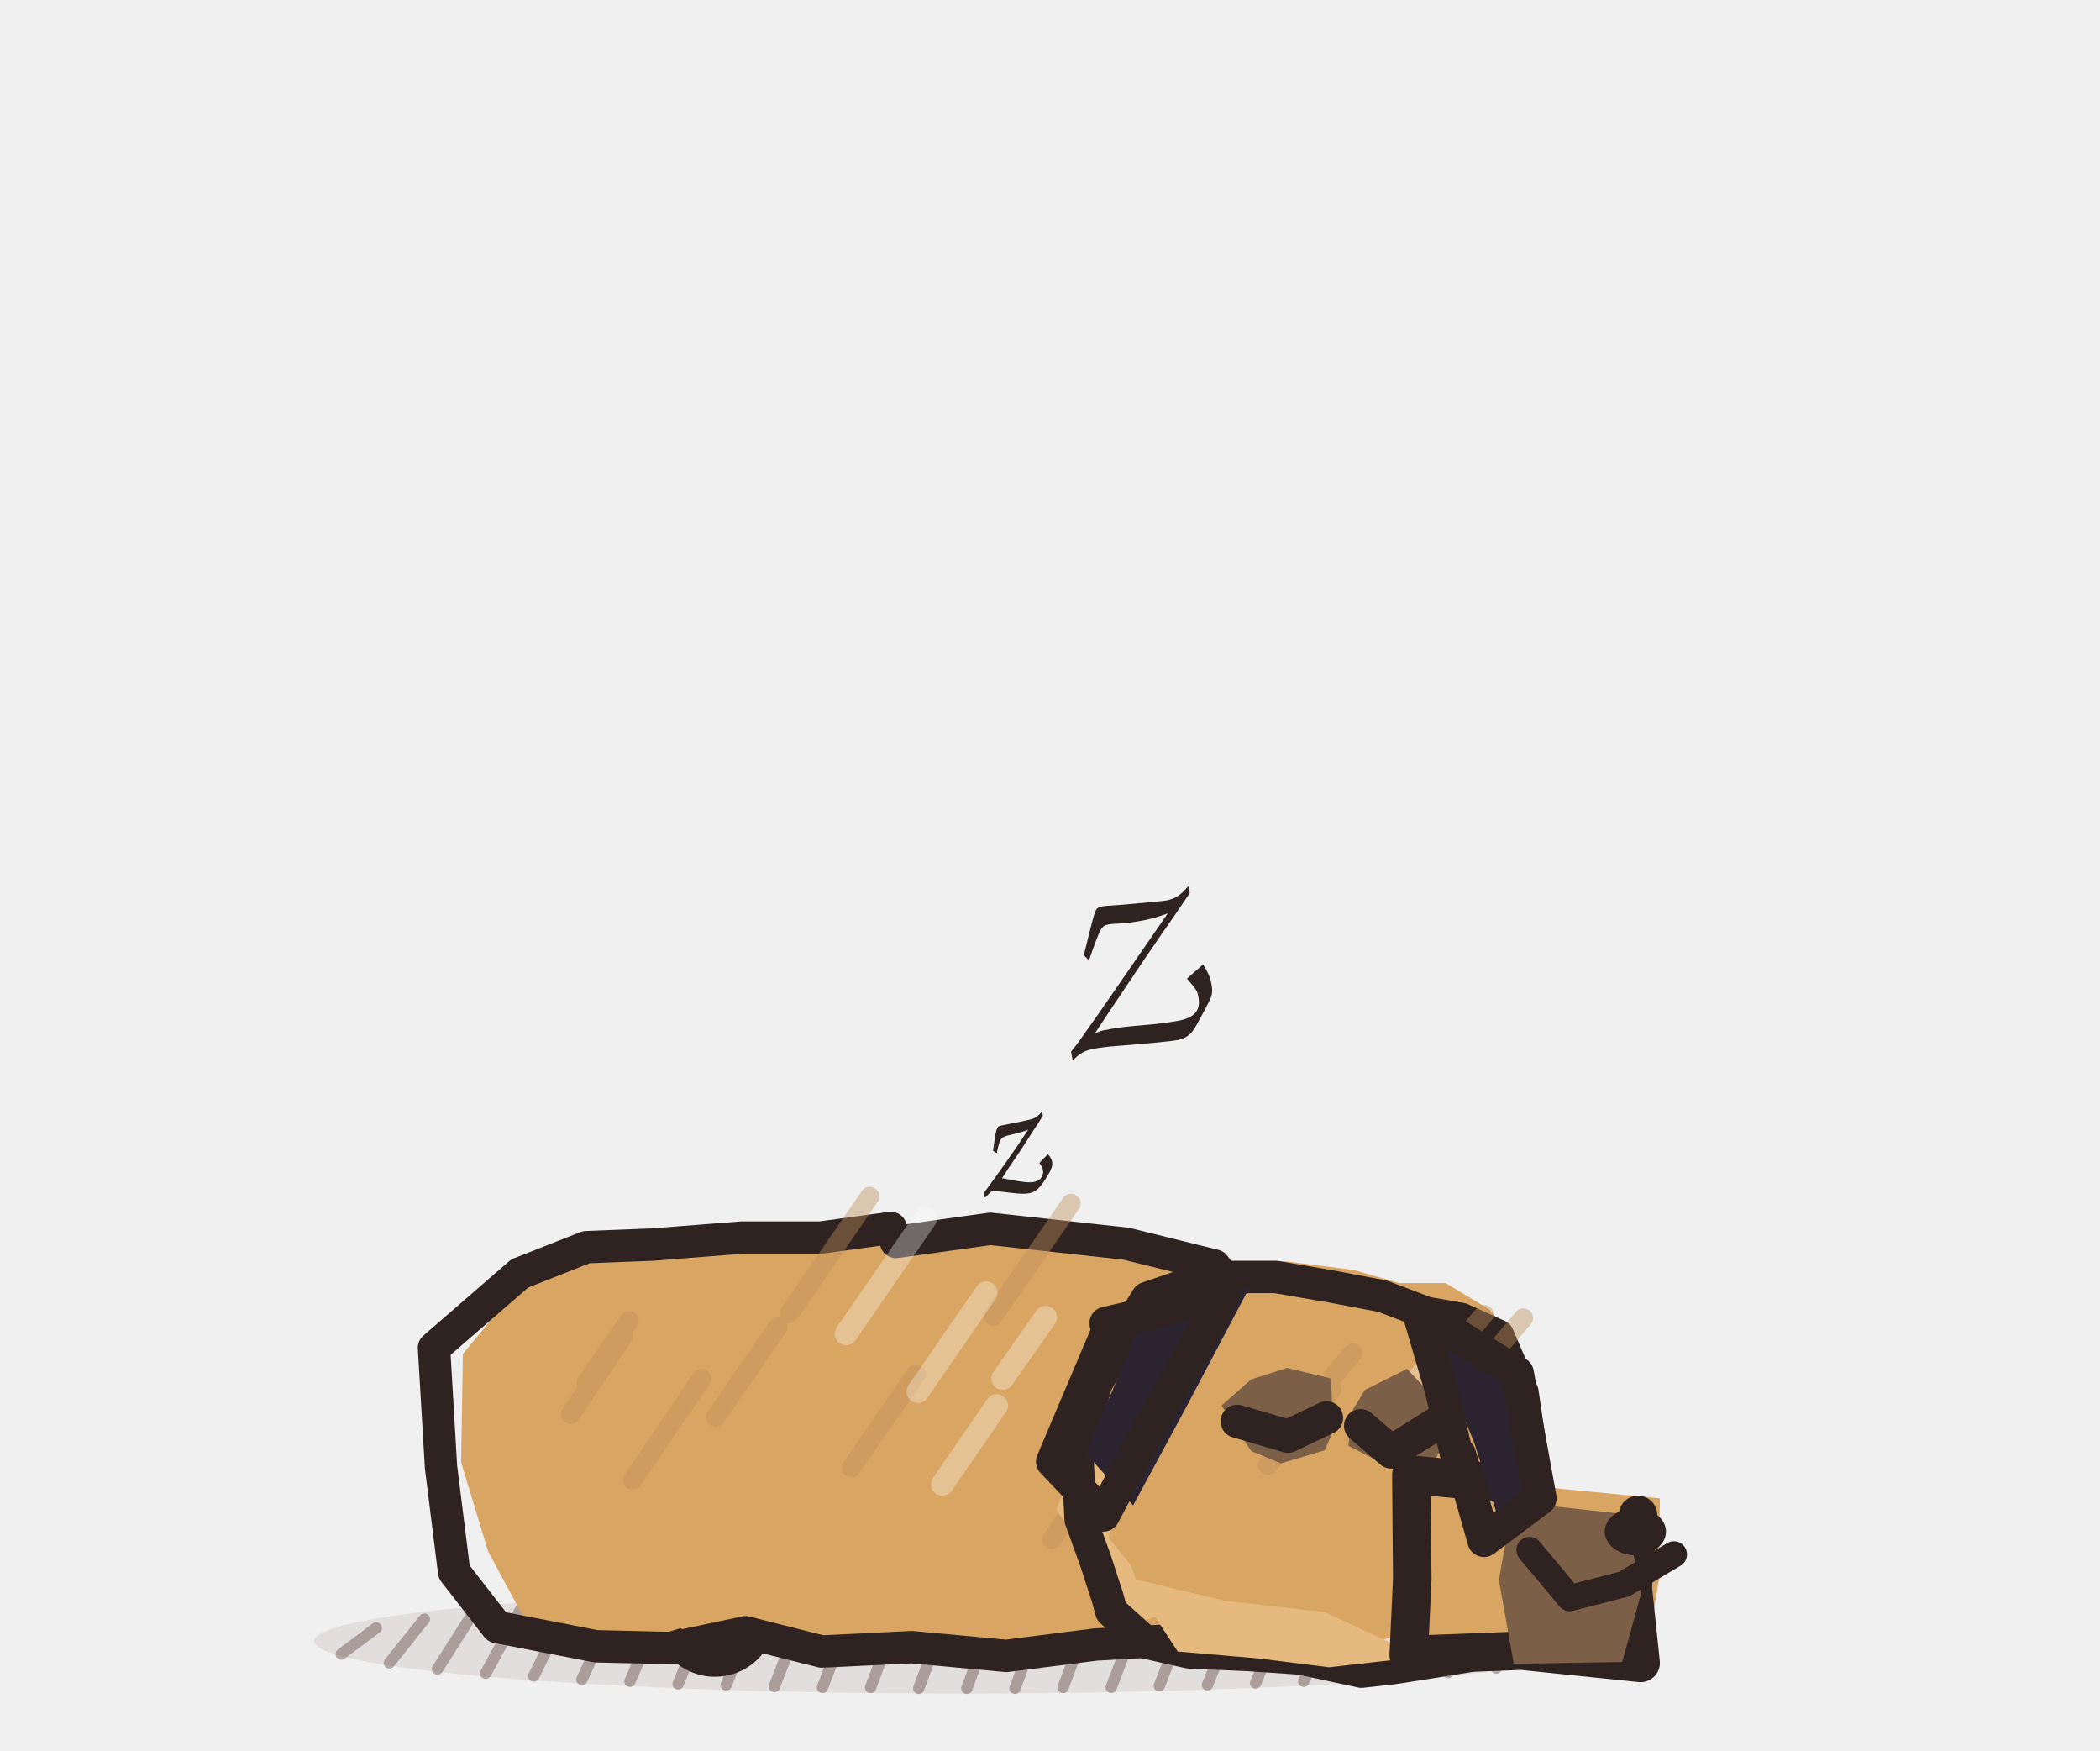
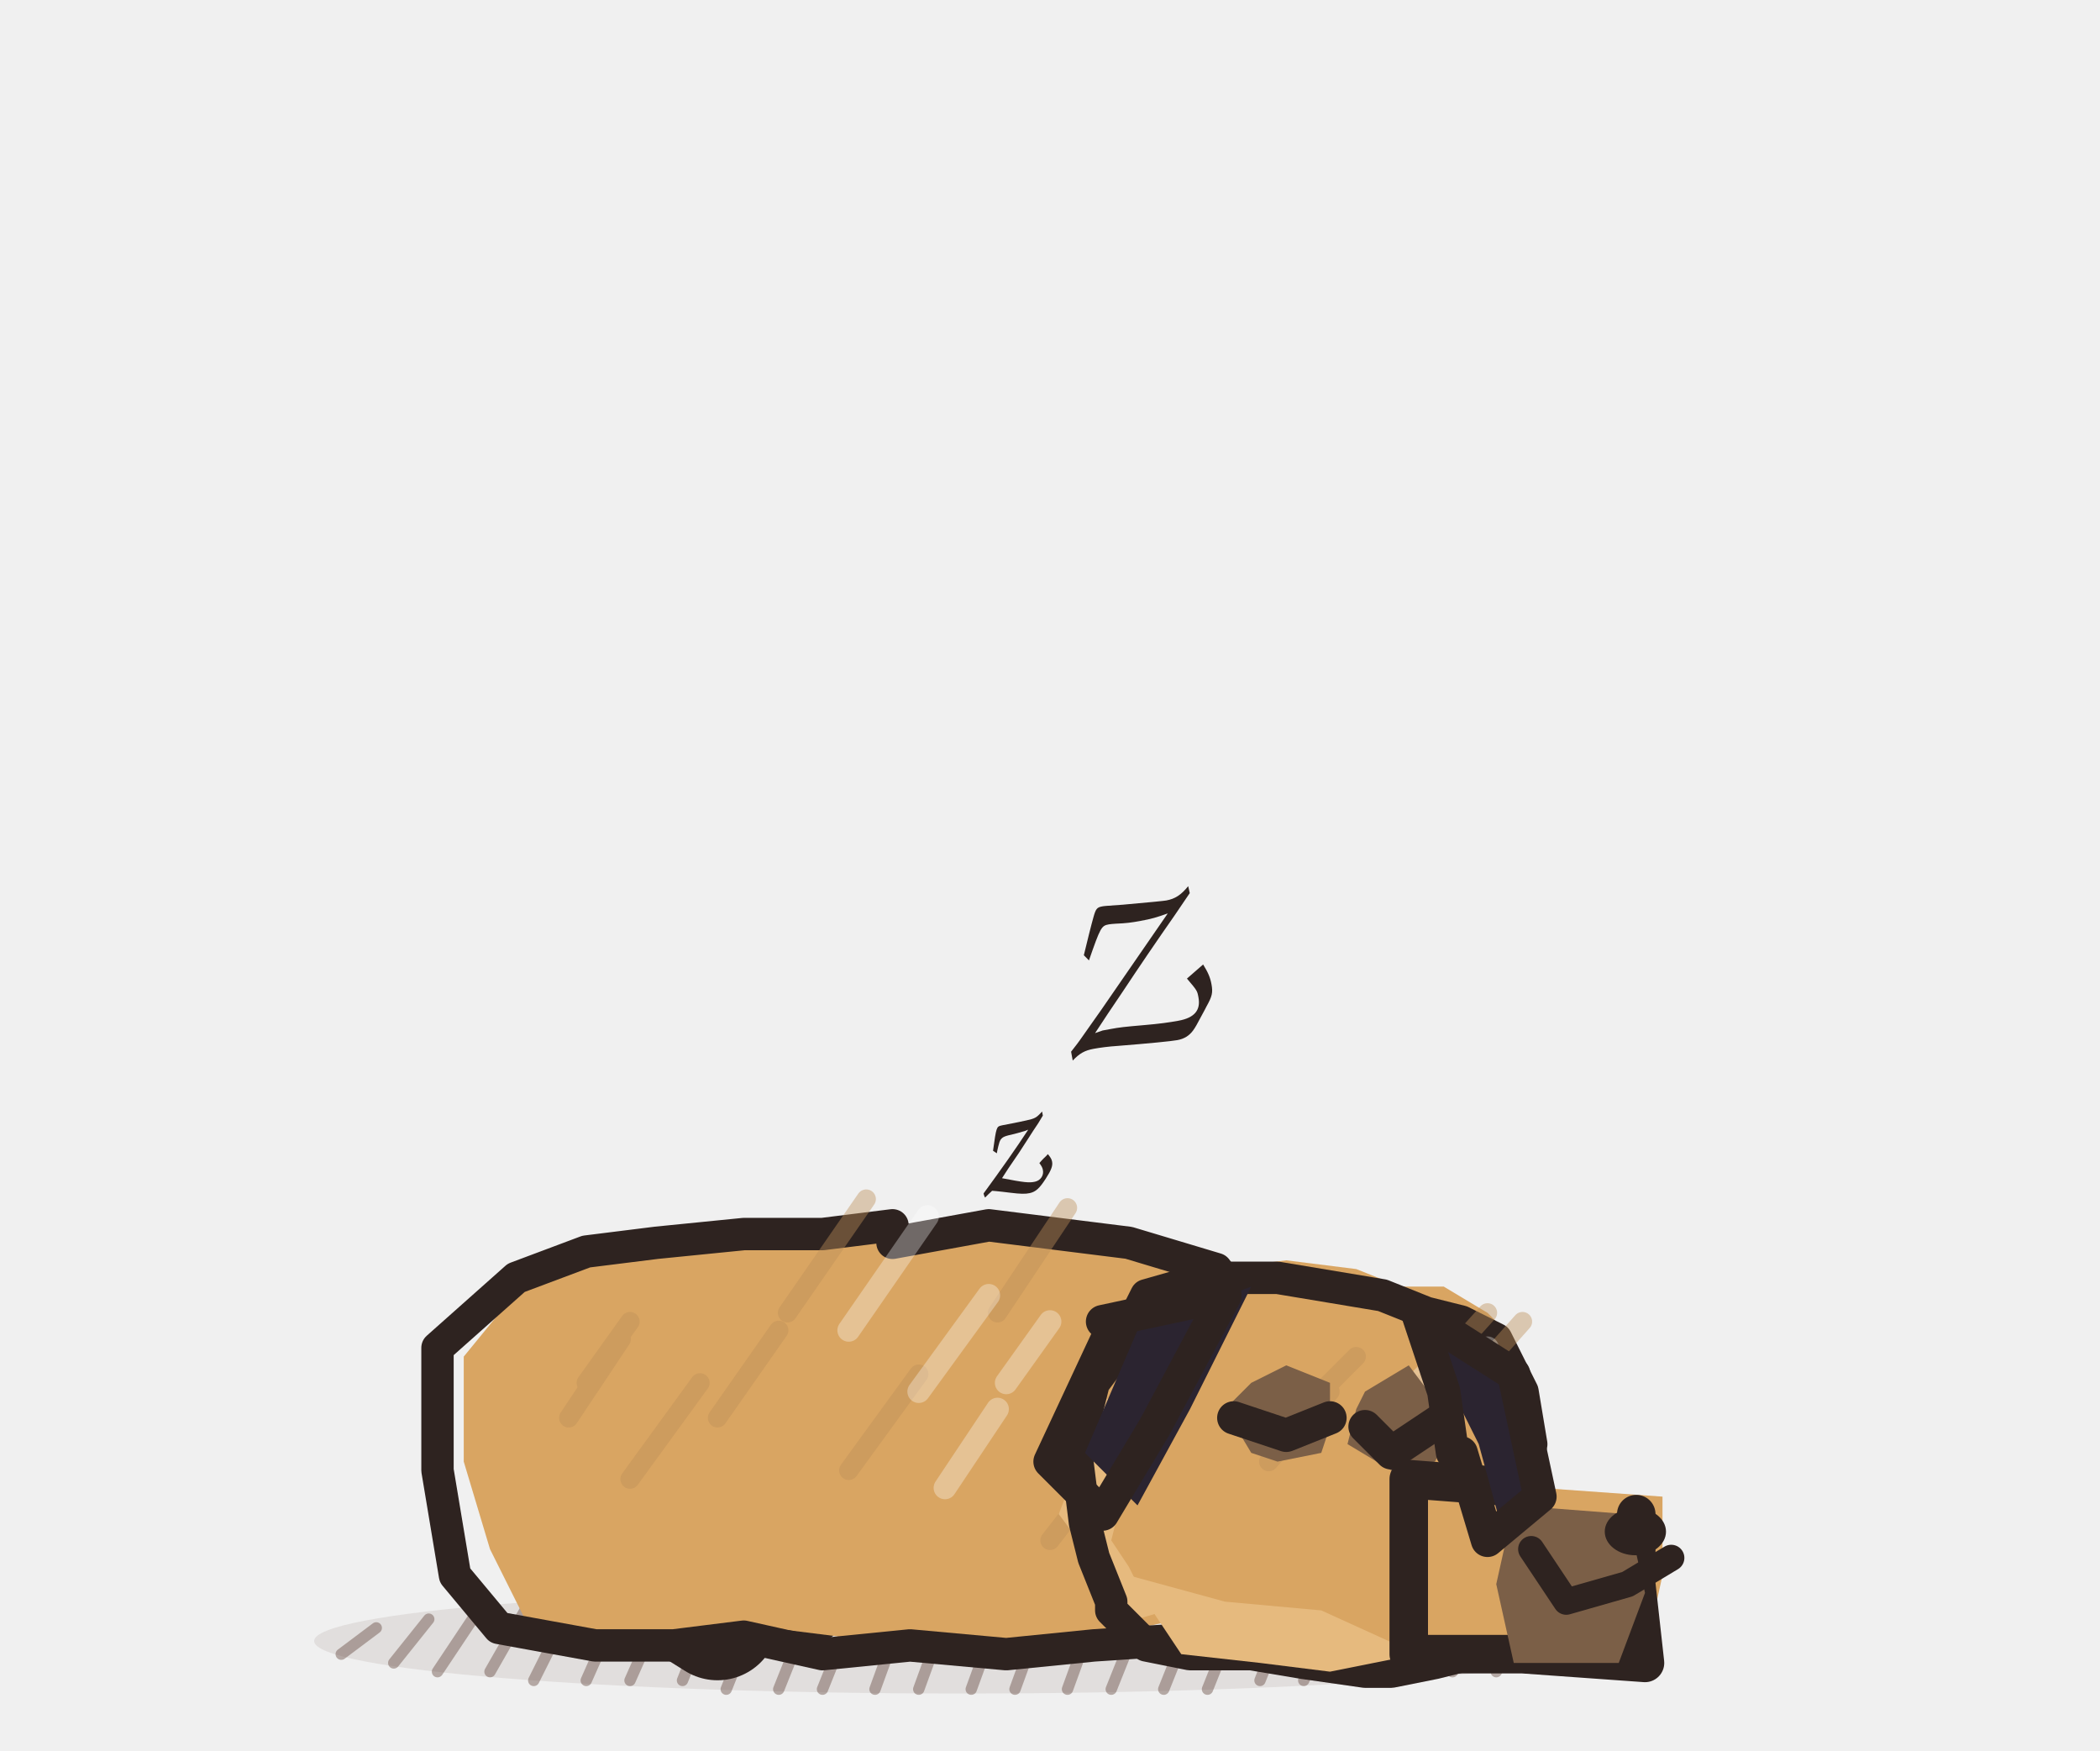
<svg xmlns="http://www.w3.org/2000/svg" width="240" height="200" class="pa-dog pa-pose-sleep" viewBox="0 0 240 200" role="img" aria-label="Waffle the Great Dane, sleep">
  <g>
    <ellipse cx="110" cy="187.5" rx="74.1" ry="6" fill="#5B3D32" opacity="0.1" />
-     <path d="M39 189l4 -3M44.5 190l4 -5M50 190.7l4 -6.3M55.5 191.2l4 -7.3M61 191.5l4 -8.1M66.5 191.9l4 -8.7M72 192.1l4 -9.3M77.5 192.4l4 -9.7M83 192.5l4 -10.1M88.5 192.7l4 -10.3M94 192.8l4 -10.5M99.5 192.8l4 -10.7M105 192.9l4 -10.8M110.5 192.9l4 -10.8M116 192.9l4 -10.8M121.5 192.8l4 -10.7M127 192.8l4 -10.5M132.5 192.6l4 -10.3M138 192.5l4 -10M143.5 192.3l4 -9.6M149 192.1l4 -9.2M154.5 191.8l4 -8.6M160 191.5l4 -8M165.5 191.1l4 -7.2M171 190.6l4 -6.1M176.5 189.9l4 -4.8M182 188.8l4 -2.6" stroke="#5B3D32" stroke-width="1.3" stroke-linecap="round" opacity="0.4" fill="none" />
+     <path d="M39 189l4 -3M45 190l4 -5M50 191l4 -6M56 191l4 -7M61 192l4 -8M67 192l4 -9M72 192l4 -9M78 192l4 -10M83 193l4 -10M89 193l4 -10M94 193l4 -10M100 193l4 -11M105 193l4 -11M111 193l4 -11M116 193l4 -11M122 193l4 -11M127 193l4 -10M133 193l4 -10M138 193l4 -10M144 192l4 -10M149 192l4 -9M155 192l4 -9M160 192l4 -8M166 191l4 -7M171 191l4 -6M177 190l4 -5M182 189l4 -3" stroke="#5B3D32" stroke-width="1.3" stroke-linecap="round" opacity="0.4" fill="none" />
    <g class="pa-d-f0">
-       <path d="M57.8 159.5L62.5 163.4L66.5 167.5L73.5 171.5L79.3 174.6L92.1 171.4L96.8 162.5" fill="none" stroke="#2E2320" stroke-width="8.2" stroke-linecap="round" stroke-linejoin="round" />
-       <path d="M58.1 158.7L62 164.5L66.1 169L73.3 170.9L79.5 173.1L91.9 172.4L96.8 162.4" fill="none" stroke="#D9A562" stroke-width="3.6" stroke-linecap="round" stroke-linejoin="round" transform="translate(1.2 -0.8)" />
+       <path d="M58 160L63 163L67 168L74 172L79 175L92 171L97 163" fill="none" stroke="#2E2320" stroke-width="8.2" stroke-linecap="round" stroke-linejoin="round" />
+       <path d="M58 159L62 165L66 169L73 171L80 173L92 172L97 162" fill="none" stroke="#D9A562" stroke-width="3.6" stroke-linecap="round" stroke-linejoin="round" transform="translate(1.2 -0.8)" />
      <g class="pa-d-leg pa-d-leg-FH">
-         <path d="M77.6 170.1L85.9 177L91.3 181.7" fill="none" stroke="#2E2320" stroke-width="12.933" stroke-linecap="round" stroke-linejoin="round" />
-         <path d="M77.5 170.1L84.2 175.8L90.9 181.9" fill="none" stroke="#b68855" stroke-width="7.568" stroke-linecap="round" stroke-linejoin="round" transform="translate(1.2 -0.8)" />
+         <path d="M78 170L86 177L91 182" fill="none" stroke="#2E2320" stroke-width="12.933" stroke-linecap="round" stroke-linejoin="round" />
+         <path d="M78 170L84 176L91 182" fill="none" stroke="#b68855" stroke-width="7.568" stroke-linecap="round" stroke-linejoin="round" transform="translate(1.2 -0.8)" />
      </g>
      <g class="pa-d-leg pa-d-leg-FF">
-         <path d="M137.8 170.6L145.8 172.2L152.9 175.6L159.4 178.3L165.1 181.4" fill="none" stroke="#2E2320" stroke-width="12.933" stroke-linecap="round" stroke-linejoin="round" />
-         <path d="M137.5 170.8L144.8 172.7L152 176.3L159.3 177.9L164.5 180.2" fill="none" stroke="#b68855" stroke-width="7.568" stroke-linecap="round" stroke-linejoin="round" transform="translate(1.2 -0.8)" />
+         <path d="M138 171L146 172L153 176L159 178L165 181" fill="none" stroke="#2E2320" stroke-width="12.933" stroke-linecap="round" stroke-linejoin="round" />
+         <path d="M138 171L145 173L152 176L159 178L165 180" fill="none" stroke="#b68855" stroke-width="7.568" stroke-linecap="round" stroke-linejoin="round" transform="translate(1.2 -0.8)" />
      </g>
      <g class="pa-d-leg pa-d-leg-NH">
-         <path d="M67.7 175.4L74.3 179.7L81.7 184.6" fill="none" stroke="#2E2320" stroke-width="13.965" stroke-linecap="round" stroke-linejoin="round" />
-         <path d="M66.9 175.7L74.7 179.5L80.8 184.8" fill="none" stroke="#D9A562" stroke-width="8.6" stroke-linecap="round" stroke-linejoin="round" transform="translate(1.2 -0.8)" />
+         <path d="M68 175L74 180L82 185" fill="none" stroke="#2E2320" stroke-width="13.965" stroke-linecap="round" stroke-linejoin="round" />
+         <path d="M67 176L75 180L81 185" fill="none" stroke="#D9A562" stroke-width="8.6" stroke-linecap="round" stroke-linejoin="round" transform="translate(1.2 -0.8)" />
      </g>
      <g class="pa-d-leg pa-d-leg-NF">
-         <path d="M127.4 175.9L134.1 177.7L140.6 180.4L150.8 184.3" fill="none" stroke="#2E2320" stroke-width="13.965" stroke-linecap="round" stroke-linejoin="round" />
-         <path d="M127.9 175.9L133.7 177.4L140.7 180.3L150.2 183.4" fill="none" stroke="#D9A562" stroke-width="8.6" stroke-linecap="round" stroke-linejoin="round" transform="translate(1.2 -0.8)" />
+         <path d="M127 176L134 178L141 180L151 184" fill="none" stroke="#2E2320" stroke-width="13.965" stroke-linecap="round" stroke-linejoin="round" />
+         <path d="M128 176L134 177L141 180L150 183" fill="none" stroke="#D9A562" stroke-width="8.6" stroke-linecap="round" stroke-linejoin="round" transform="translate(1.2 -0.8)" />
      </g>
-       <path d="M127.3 158L131.8 164.8L137.2 169.1L142.7 175.9" fill="none" stroke="#2E2320" stroke-width="22.865" stroke-linecap="round" stroke-linejoin="round" />
-       <path d="M127.9 157.9L131.8 164.5L138.2 169.9L142.2 175.9" fill="none" stroke="#D9A562" stroke-width="17.5" stroke-linecap="round" stroke-linejoin="round" transform="translate(1.2 -0.8)" />
-       <path d="M147.8 152.1L146.8 168.4L145.8 178.7L138.8 184L126.4 187.3L115.8 187.8L106.6 186.7L96 187.3L87.8 186.1L78.5 185.8L71.1 188.1L59.8 184.7L55.8 177.3L52.7 167.1L52.9 154.7L61.8 143.9L70.9 142.6L77.7 141.9L86 140.9L96.1 139.8L105 141.9L113.8 141L129.1 141.6L139.5 144.3Z" fill="#D9A562" />
-       <path d="M102.4 141.9L113.2 140.4L128.7 142.1L138.8 144.6L145.3 153.4L147.4 168L145.6 181.3L139.5 187.1L125.2 187.9L115 189.2L104.2 188.2L93.9 188.7L85.2 186.5L76.7 188.3L68.1 188.1L56.8 185.9L51.9 179.6L50.4 167.6L49.6 154L59.4 145.5L67 142.5L74.6 142.2L84.8 141.4L93.8 141.4L101.8 140.3" fill="none" stroke="#2E2320" stroke-width="3.7" stroke-linecap="round" stroke-linejoin="round" />
-       <path d="M72.3 169.1L80.2 157.5M120.2 175.9L126.5 166.7M81.8 161.9L88.9 151.6M67 158L71.9 150.9M90.2 150.1L99.4 136.7M97.3 167.7L104.7 157M113.5 150.4L122.4 137.5M65.2 161.6L71.2 152.7" stroke="#bd8e57" stroke-width="2.2" stroke-linecap="round" opacity=".42" />
-       <path d="M114.6 157.5L119.5 150.5M104.9 159L112.7 147.7M96.7 152.4L105.8 139.2M107.7 169.6L113.9 160.6" stroke="#fff" stroke-width="2.6" stroke-linecap="round" opacity=".32" />
-       <path d="M126.1 159.7L138.1 155.8L147.3 151.9L147.6 165.8L150.2 177.8L139.9 182.1L130 185.4L120.7 172.5Z" fill="#E6BA7E" />
-       <path d="M139.4 144.7L146.8 144.1L154.7 145.1L159.9 146.6L165.2 146.6L170.2 149.6L171.8 151.5L174 157L175.2 163.2L175.9 170.5L174.6 178.2L172.1 182.1L170.2 185.9L165.5 186.9L162.1 186.5L157.1 187.5L150.8 186.5L144.8 186.1L137.7 185L134.9 184.3L130.1 181.4L129.3 178.9L126.7 175.7L127.5 172.1L127.4 165.1L128.9 156.3L130.4 150.9L135.7 148Z" fill="#D9A562" />
-       <path d="M171.6 181L171.5 185.1L168 189.2L163.7 189.9L159.2 190.6L155.6 191L148.6 189.5L142.7 189.1L135.9 188.8L131 187.7L127 184.1L126.6 182.6L125.2 178.3L123.5 173.6L123.1 165.9L125.3 158.1L127.8 153.6L131.1 148.3L138.1 145.9L145.8 145.9L152.2 147L158 148.1L163 150L167 150.7L171.2 152.6L174 159.1L174.8 164.6L172.6 174.8L173.5 179.5" fill="none" stroke="#2E2320" stroke-width="3.7" stroke-linecap="round" stroke-linejoin="round" />
-       <path d="M144.9 167.4L152.2 158.7M145.4 165.4L154.6 154.6M161.1 160.1L169.6 150.2M165.9 160.2L174.1 150.6" stroke="#bd8e57" stroke-width="2.2" stroke-linecap="round" opacity=".42" />
-       <path d="M161.1 165.1L170.3 154.3M156.2 164.3L162.8 156.7" stroke="#fff" stroke-width="2.6" stroke-linecap="round" opacity=".32" />
-       <path d="M129.1 180.3L140 182.9L151.4 184.2L162.4 189.3L151.9 190.5L143.9 189.5L134.6 188.7Z" fill="#E6BA7E" />
-       <path d="M152.4 163.4L151.4 165.7L146.4 167.2L143 165.8L139.6 160.6L143 157.6L147.1 156.3L152.1 157.5Z" fill="#7b5f47" />
-       <path d="M166.1 163.2L163.8 167.1L159.2 167.8L154.1 165.2L154.6 161.1L156 158.8L160.8 156.4L163.8 159.6Z" fill="#7b5f47" />
-       <path d="M164.2 168L176.2 169.9L189.7 171.2L189.6 180.4L188.2 189L175.1 187.5L163.1 187.7L163.7 178Z" fill="#D9A562" />
-       <path d="M187.2 173.1L186.6 181.4L187.5 190L173.9 188.6L161 189.1L161.4 180.4L161.3 168.5L174.2 169.7" fill="none" stroke="#2E2320" stroke-width="4.4" stroke-linecap="round" stroke-linejoin="round" />
-       <path d="M172.9 171.6L185.7 173L187.6 181.9L185.4 189.9L173 190.1L171.3 180.5Z" fill="#7b5f47" />
-       <path d="M141.4 162.4L147.2 164.1L151.6 162" fill="none" stroke="#2E2320" stroke-width="3.8" stroke-linecap="round" stroke-linejoin="round" />
-       <path d="M155.5 162.9L159 165.9L165.2 162" fill="none" stroke="#2E2320" stroke-width="3.8" stroke-linecap="round" stroke-linejoin="round" />
+       <path d="M127 158L132 165L137 169L143 176" fill="none" stroke="#2E2320" stroke-width="22.865" stroke-linecap="round" stroke-linejoin="round" />
+       <path d="M128 158L132 165L138 170L142 176" fill="none" stroke="#D9A562" stroke-width="17.5" stroke-linecap="round" stroke-linejoin="round" transform="translate(1.2 -0.8)" />
+       <path d="M148 152L147 168L146 179L139 184L126 187L116 188L107 187L96 187L88 186L79 186L71 188L60 185L56 177L53 167L53 155L62 144L71 143L78 142L86 141L96 140L105 142L114 141L129 142L140 144Z" fill="#D9A562" />
+       <path d="M102 142L113 140L129 142L139 145L145 153L147 168L146 181L140 187L125 188L115 189L104 188L94 189L85 187L77 188L68 188L57 186L52 180L50 168L50 154L59 146L67 143L75 142L85 141L94 141L102 140" fill="none" stroke="#2E2320" stroke-width="3.7" stroke-linecap="round" stroke-linejoin="round" />
+       <path d="M72 169L80 158M120 176L127 167M82 162L89 152M67 158L72 151M90 150L99 137M97 168L105 157M114 150L122 138M65 162L71 153" stroke="#bd8e57" stroke-width="2.2" stroke-linecap="round" opacity=".42" />
+       <path d="M115 158L120 151M105 159L113 148M97 152L106 139M108 170L114 161" stroke="#fff" stroke-width="2.6" stroke-linecap="round" opacity=".32" />
+       <path d="M126 160L138 156L147 152L148 166L150 178L140 182L130 185L121 173Z" fill="#E6BA7E" />
+       <path d="M139 145L147 144L155 145L160 147L165 147L170 150L172 152L174 157L175 163L176 171L175 178L172 182L170 186L166 187L162 187L157 188L151 187L145 186L138 185L135 184L130 181L129 179L127 176L128 172L127 165L129 156L130 151L136 148Z" fill="#D9A562" />
+       <path d="M172 181L172 185L168 189L164 190L159 191L156 191L149 190L143 189L136 189L131 188L127 184L127 183L125 178L124 174L123 166L125 158L128 154L131 148L138 146L146 146L152 147L158 148L163 150L167 151L171 153L174 159L175 165L173 175L174 180" fill="none" stroke="#2E2320" stroke-width="3.7" stroke-linecap="round" stroke-linejoin="round" />
+       <path d="M145 167L152 159M145 165L155 155M161 160L170 150M166 160L174 151" stroke="#bd8e57" stroke-width="2.2" stroke-linecap="round" opacity=".42" />
+       <path d="M161 165L170 154M156 164L163 157" stroke="#fff" stroke-width="2.6" stroke-linecap="round" opacity=".32" />
+       <path d="M129 180L140 183L151 184L162 189L152 191L144 190L135 189Z" fill="#E6BA7E" />
+       <path d="M152 163L151 166L146 167L143 166L140 161L143 158L147 156L152 158Z" fill="#7b5f47" />
+       <path d="M166 163L164 167L159 168L154 165L155 161L156 159L161 156L164 160Z" fill="#7b5f47" />
+       <path d="M164 168L176 170L190 171L190 180L188 189L175 188L163 188L164 178Z" fill="#D9A562" />
+       <path d="M187 173L187 181L188 190L174 189L161 189L161 180L161 169L174 170" fill="none" stroke="#2E2320" stroke-width="4.4" stroke-linecap="round" stroke-linejoin="round" />
+       <path d="M173 172L186 173L188 182L185 190L173 190L171 181Z" fill="#7b5f47" />
+       <path d="M141 162L147 164L152 162" fill="none" stroke="#2E2320" stroke-width="3.8" stroke-linecap="round" stroke-linejoin="round" />
+       <path d="M156 163L159 166L165 162" fill="none" stroke="#2E2320" stroke-width="3.8" stroke-linecap="round" stroke-linejoin="round" />
      <ellipse cx="186.9" cy="175" rx="3.5" ry="2.7" fill="#2E2320" />
-       <path d="M174.8 177.1L179.4 182.6L185.6 181L191.3 177.6" fill="none" stroke="#2E2320" stroke-width="3" stroke-linecap="round" stroke-linejoin="round" />
-       <path d="M142.9 146.9L130.1 151.8L124.1 166.1L129.5 172L135.5 160.9Z" fill="#2B2430" />
-       <path d="M126.7 151.9L120.3 167L126.1 173.1L131.5 162.9L139.8 148.1L126.4 151.2" fill="none" stroke="#2E2320" stroke-width="3.8" stroke-linecap="round" stroke-linejoin="round" />
-       <path d="M163.9 149.8L174.2 155.5L176.7 169.8L172.1 176.2L168.5 164.9L165.4 157.2Z" fill="#2B2430" />
-       <path d="M166.4 165.9L164.7 158.7L162.1 149.8L173.4 156.9L176 171.2L169.6 176L166.8 166.2" fill="none" stroke="#2E2320" stroke-width="3.8" stroke-linecap="round" stroke-linejoin="round" />
+       <path d="M175 177L179 183L186 181L191 178" fill="none" stroke="#2E2320" stroke-width="3" stroke-linecap="round" stroke-linejoin="round" />
+       <path d="M143 147L130 152L124 166L130 172L136 161Z" fill="#2B2430" />
+       <path d="M127 152L120 167L126 173L132 163L140 148L126 151" fill="none" stroke="#2E2320" stroke-width="3.8" stroke-linecap="round" stroke-linejoin="round" />
+       <path d="M164 150L174 156L177 170L172 176L169 165L165 157Z" fill="#2B2430" />
+       <path d="M166 166L165 159L162 150L173 157L176 171L170 176L167 166" fill="none" stroke="#2E2320" stroke-width="3.8" stroke-linecap="round" stroke-linejoin="round" />
      <text x="111.7" y="137.4" transform="rotate(-12.7 111.7 137.4)" font-family="'Gloria Hallelujah',cursive" font-size="20" fill="#2E2320">z</text>
      <text x="120.8" y="121" transform="rotate(-10.4 120.8 121)" font-family="'Gloria Hallelujah',cursive" font-size="28" fill="#2E2320">Z</text>
    </g>
  </g>
</svg>
